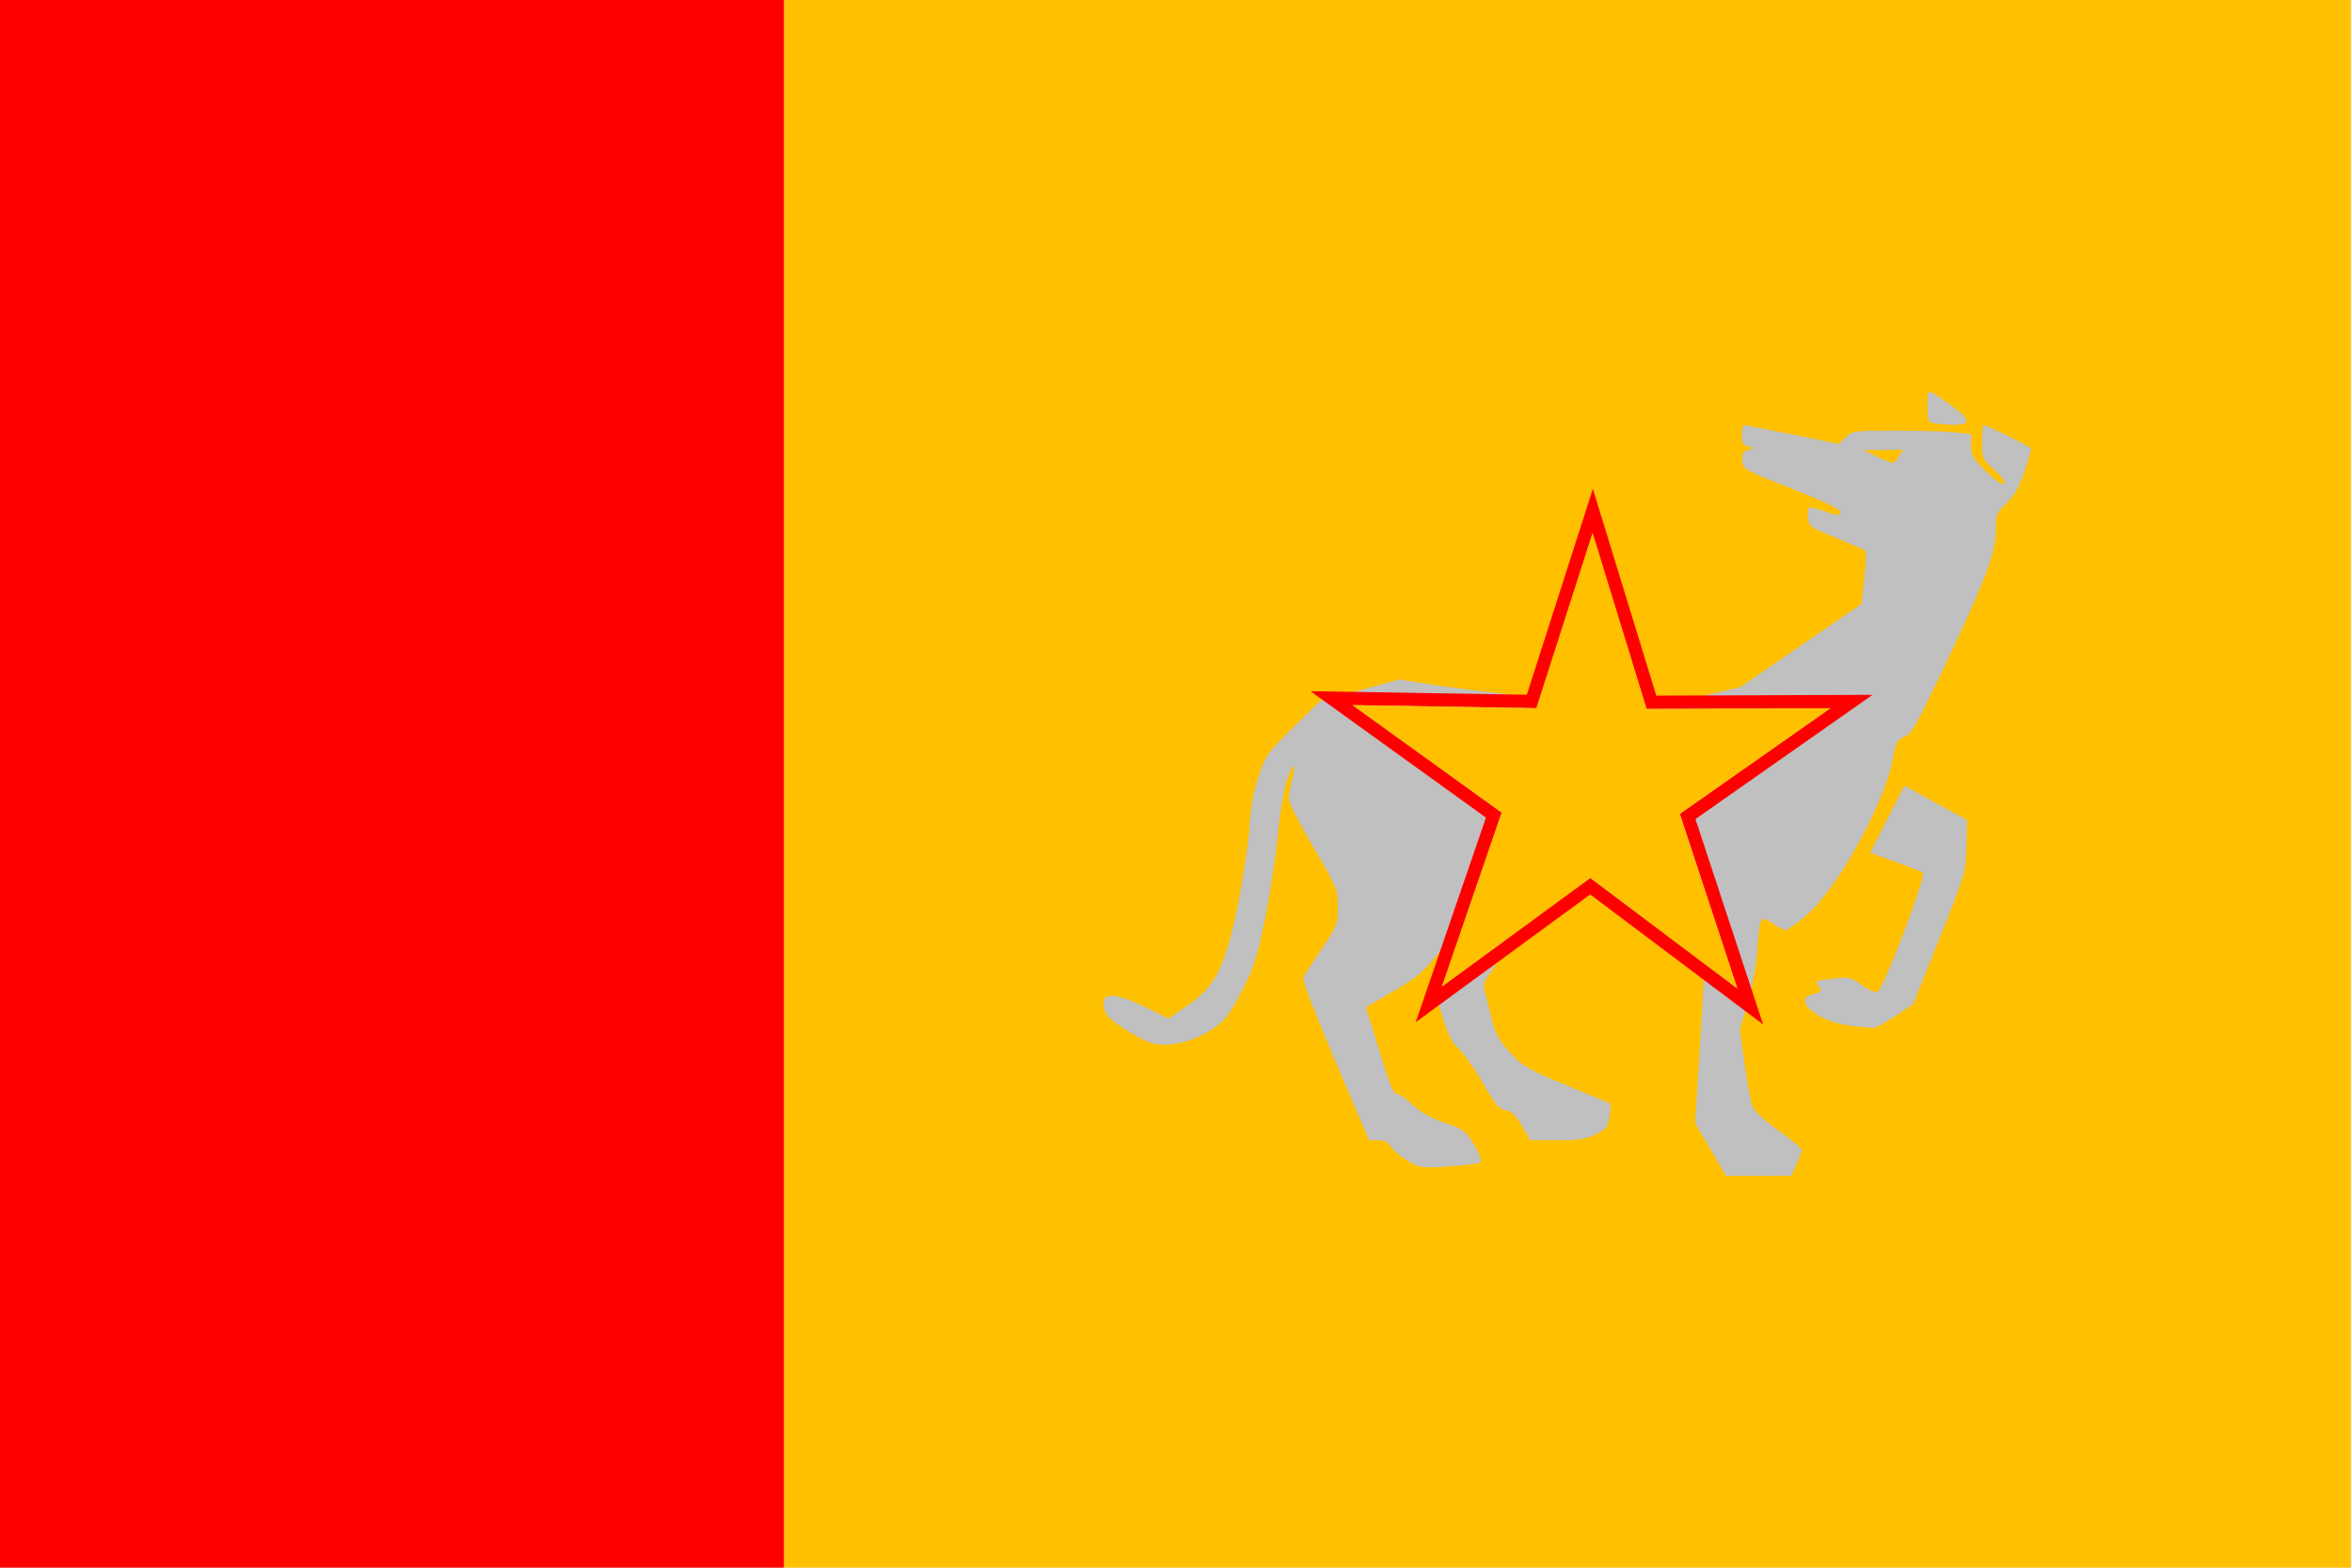
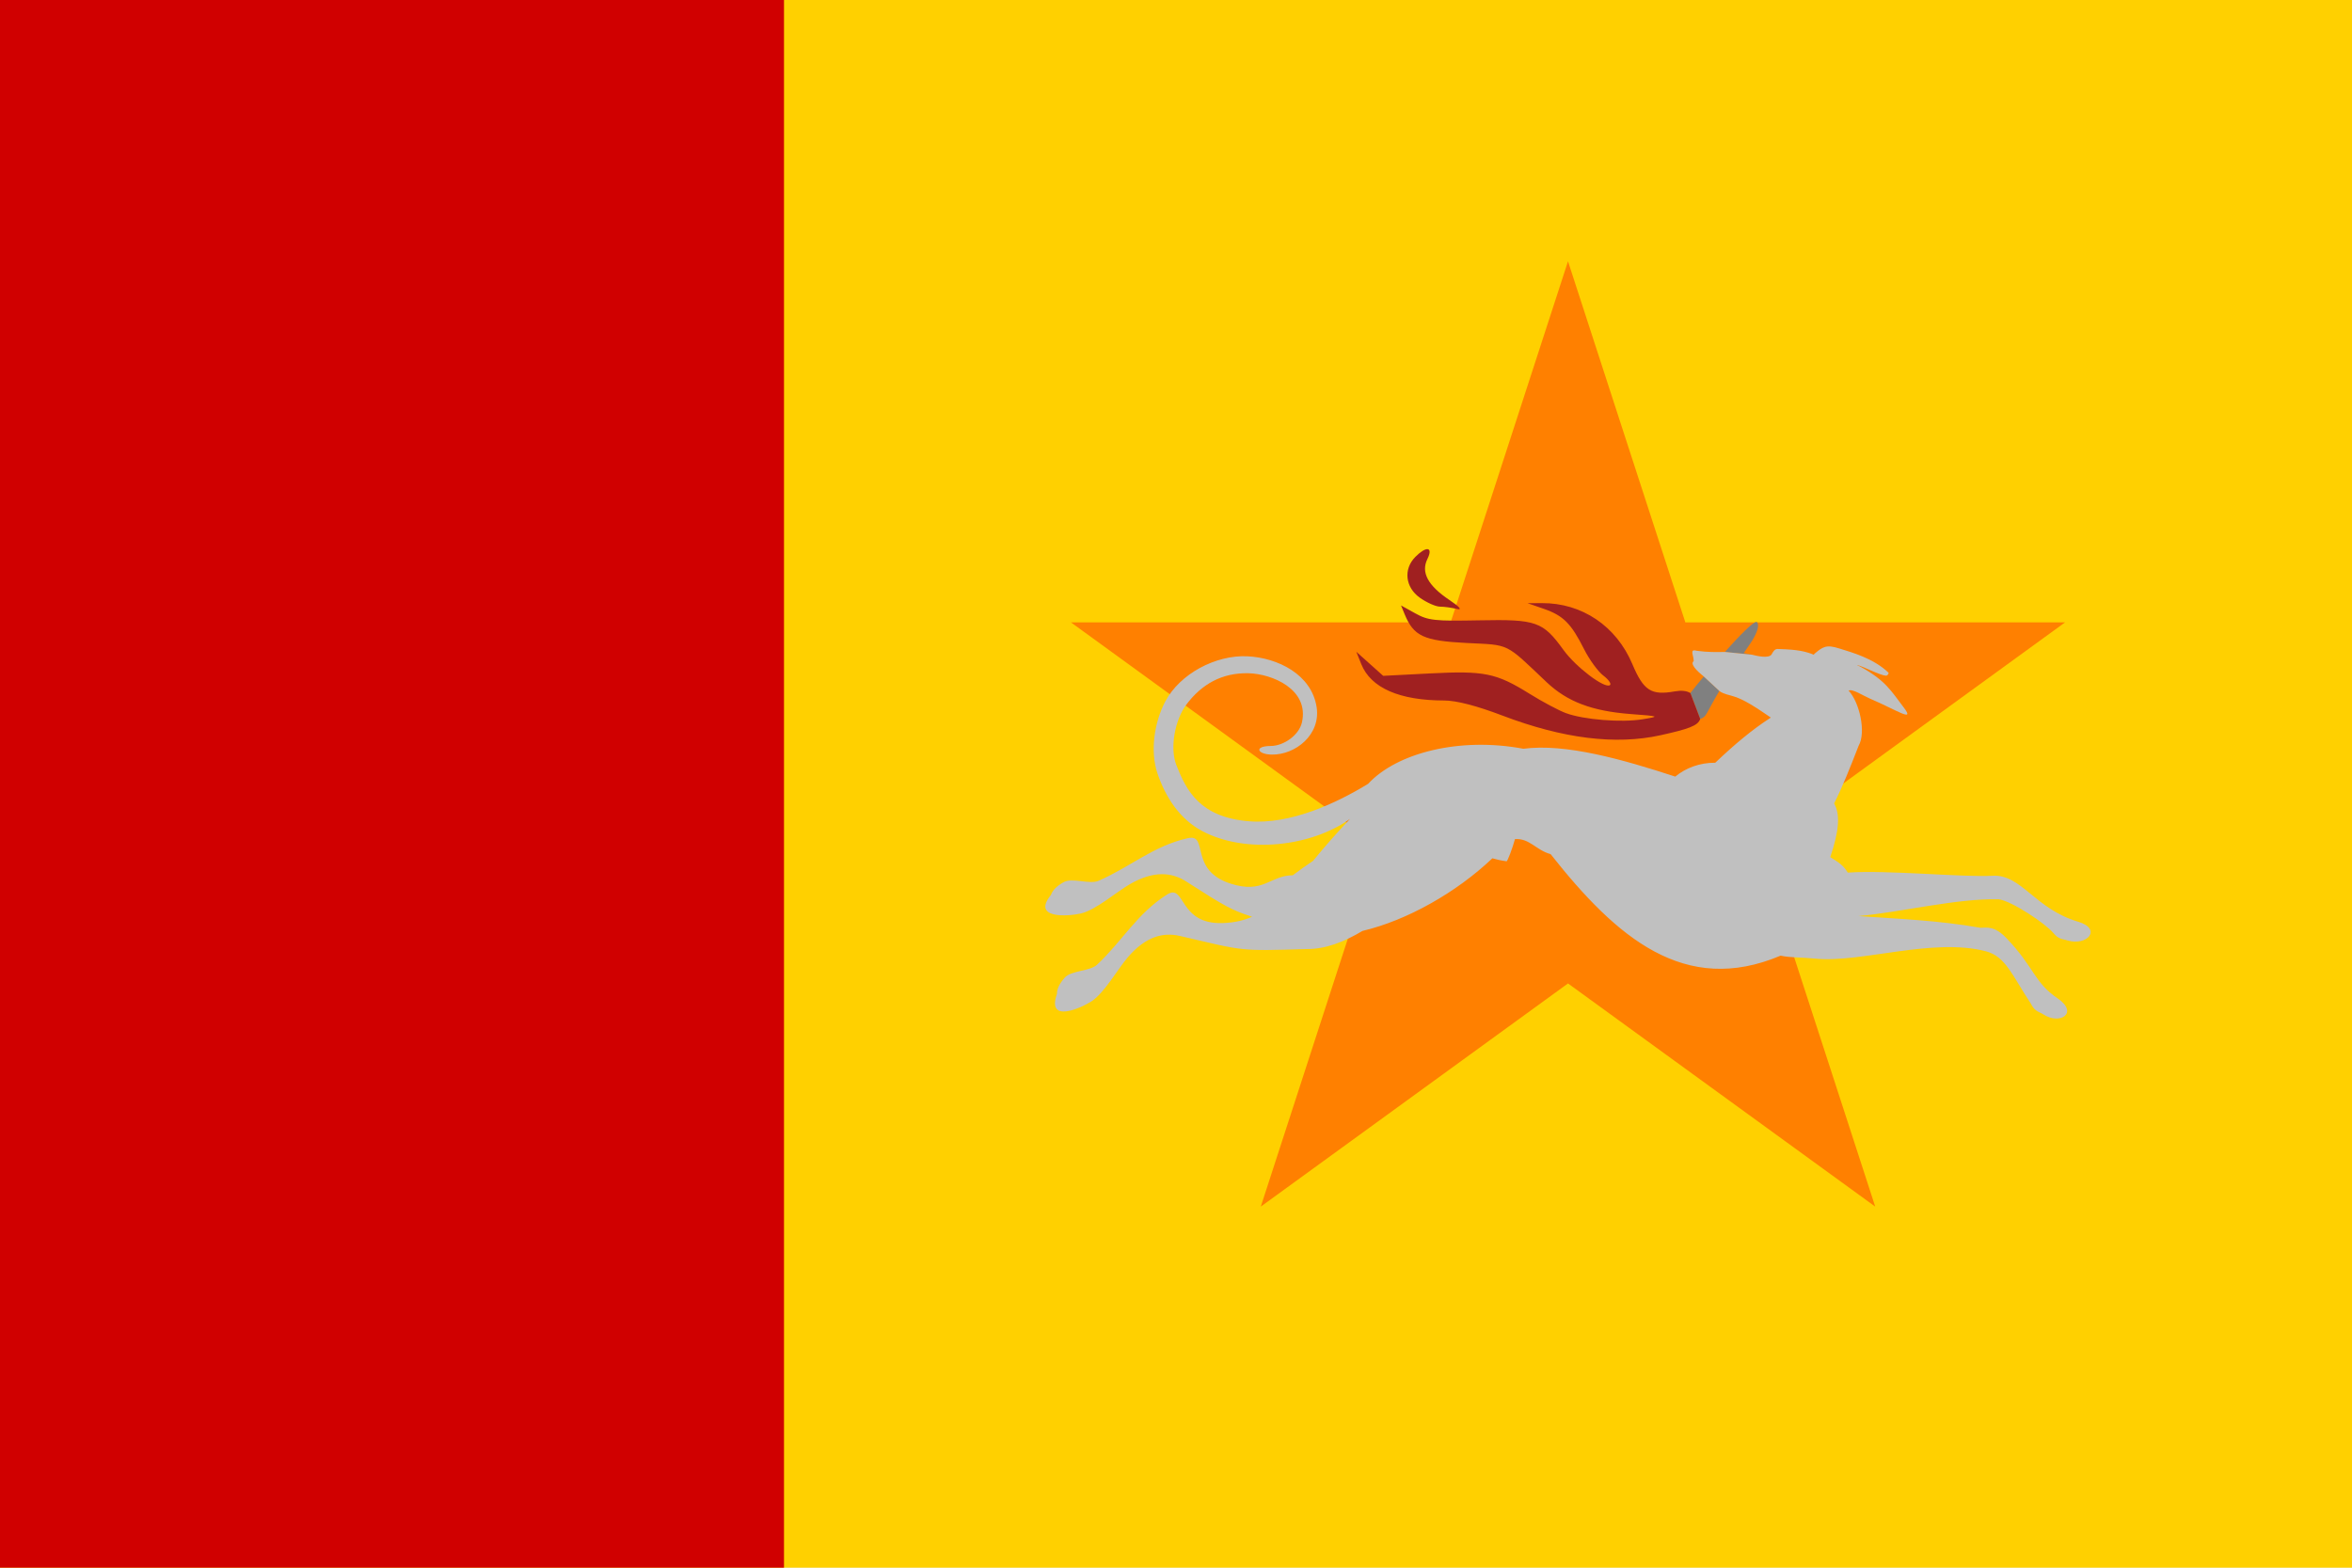
- <svg xmlns="http://www.w3.org/2000/svg" xml:space="preserve" width="3072" height="2048" viewBox="0 0 812.8 541.867">
-   <path fill="#ffc000" d="M270.933 0v541.867h541.46V0Z" paint-order="stroke markers fill" />
-   <path fill="red" d="M0 0v541.867h270.933V0Z" paint-order="stroke markers fill" />
-   <path fill="silver" d="m591.136 397.278-5.341-9.123 1.97-31.942c2.177-35.323 2.064-36.758-2.707-34.29-2.55 1.318-3.366 1.106-17.181-4.477-13.584-5.488-15.372-6.519-28.177-16.238-15.978-12.128-24.718-18.372-25.734-18.386-.4-.006-.478.975-.176 2.18.303 1.205-.521 8.203-1.83 15.551l-2.381 13.362-9.254 11.55c-8.767 10.941-9.757 11.843-18.802 17.137l-9.547 5.588 1.25 3.869c.688 2.128 2.778 8.857 4.645 14.954 2.346 7.664 3.827 11.085 4.797 11.085.772 0 3.263 1.713 5.534 3.807 2.82 2.599 6.33 4.555 11.064 6.166 6.567 2.234 7.103 2.637 10.109 7.595 1.766 2.913 2.812 5.589 2.358 6.03-.448.437-5.318 1.092-10.82 1.455-9.715.64-10.132.586-14.307-1.861-2.366-1.387-4.984-3.563-5.819-4.837-1.096-1.672-2.37-2.316-4.58-2.316h-3.063L461.48 366.84c-6.509-15.231-11.417-27.942-11.104-28.757.308-.803 3.124-5.273 6.258-9.933 5.53-8.225 5.697-8.655 5.697-14.675 0-6.106-.131-6.425-8.49-20.707-4.67-7.979-8.492-15.418-8.492-16.531 0-1.114.469-3.886 1.041-6.16 1.761-6.994.345-6.989-1.769.006-1.096 3.627-2.482 12.113-3.081 18.859-.6 6.745-2.513 19.34-4.252 27.988-2.74 13.616-3.795 16.982-7.877 25.117-3.34 6.656-5.76 10.202-8.303 12.172-5.404 4.183-12.64 6.896-18.388 6.892-4.297-.003-6.085-.645-12.502-4.482-5.387-3.222-7.728-5.214-8.344-7.103-2.151-6.597 2.506-7.076 13.894-1.428l7.996 3.965 6.597-4.507c9.749-6.661 12.936-13.018 17.38-34.66 1.852-9.024 3.657-21.06 4.01-26.745.464-7.475 1.357-12.44 3.222-17.925 2.45-7.21 3.041-8.042 11.862-16.71l9.284-9.122 13.72-3.782 13.72-3.781 11.32 1.828c6.227 1.006 25.453 3.304 42.725 5.107l31.404 3.278 16.24-3.78 16.24-3.781 8.962-6.185c4.93-3.402 14.328-9.867 20.885-14.366l11.923-8.18 1.013-8.922c.558-4.906.804-9.131.547-9.388-.257-.256-4.804-2.254-10.106-4.439-9.522-3.924-9.642-4.014-9.931-7.359-.332-3.833-.066-3.929 5.481-1.971 4.939 1.742 5.66 1.758 5.66.127 0-.793-6.445-3.83-16.745-7.891-16.455-6.488-16.751-6.654-17.042-9.57-.236-2.358.137-3.127 1.817-3.748l2.114-.782-2.054-.537c-1.628-.425-2.053-1.238-2.053-3.927 0-1.865.35-3.39.776-3.39.427 0 7.962 1.454 16.746 3.23l15.97 3.231 2.41-2.287c2.339-2.22 2.846-2.287 17.08-2.287 8.068 0 17.278.272 20.468.606l5.799.606v3.907c0 3.478.56 4.461 5.096 8.941 3.129 3.09 5.533 4.764 6.225 4.336.76-.469-.29-1.998-3.21-4.68-4.254-3.905-4.338-4.094-4.338-9.793 0-3.195.205-5.81.455-5.81 1.313 0 16.527 7.54 16.527 8.19 0 .422-1.07 3.98-2.379 7.91-1.77 5.317-3.338 8.08-6.132 10.807-3.517 3.435-3.753 4.008-3.753 9.099 0 8.034-3.049 16.3-16.517 44.791-10.727 22.69-12.437 25.753-15.012 26.888-2.623 1.156-3.019 1.905-4.054 7.68-2.75 15.328-19.546 45.571-30.18 54.341-3.221 2.656-6.321 4.829-6.89 4.829-.57 0-2.596-1.06-4.503-2.356-4.262-2.897-4.392-2.664-5.242 9.432-.337 4.801-1.775 12.593-3.309 17.933l-2.712 9.442 1.62 11.785c.89 6.482 2.12 13.059 2.733 14.615.728 1.849 3.88 4.795 9.082 8.491 4.382 3.114 7.966 6.086 7.963 6.604 0 .52-.824 2.748-1.825 4.953l-1.82 4.01h-22.555zm64.984-239.472 1.545-2.358-6.861.078-6.862.079 4.717 2.222c5.918 2.788 5.62 2.789 7.46-.021zM525.973 389.17c-2.201-3.785-3.513-5.045-5.635-5.413-2.338-.405-3.574-1.883-7.98-9.542-2.868-4.985-6.593-10.29-8.28-11.788-2.446-2.174-3.65-4.656-5.954-12.279l-2.89-9.554 10.373-14.517 10.372-14.517 1.106-10.364c.608-5.7 1.25-10.518 1.426-10.705.177-.187 4.187 2.11 8.913 5.107l8.593 5.447-4.2 4.328c-3.174 3.271-5.401 7.151-9.128 15.902-2.71 6.366-6.157 13.12-7.659 15.009-1.5 1.889-2.528 4.11-2.282 4.935.245.826 1.164 4.473 2.042 8.105 2.005 8.3 3.036 10.29 8.091 15.614 3.497 3.683 6.151 5.143 18.698 10.283 8.043 3.295 14.762 6.101 14.93 6.235.169.134.024 2.127-.32 4.43-.57 3.792-1.021 4.375-4.814 6.218-3.419 1.661-5.866 2.03-13.359 2.017l-9.173-.016-2.87-4.934zm113.724-34.608c-11.052-1.077-20.906-9.208-13.209-10.898 3.058-.672 3.447-1.365 1.73-3.083-1.361-1.36-.33-1.753 6.417-2.44 4.311-.44 5.271-.182 8.71 2.347 2.356 1.732 4.516 2.633 5.533 2.306 1.922-.617 16.88-40.008 15.623-41.141-.41-.37-4.674-2.06-9.474-3.754s-8.718-3.128-8.708-3.187c.01-.059 2.67-5.288 5.912-11.621l5.894-11.515 10.834 5.955 10.833 5.954-.206 9.022c-.206 9.02-.209 9.03-9.319 31.802l-9.113 22.78-6.237 4.183c-3.43 2.302-6.88 4.118-7.663 4.036-.784-.081-4.185-.417-7.557-.746zm28.538-208.27c-1.919-.37-2.122-.95-2.122-6.05 0-6.361-.648-6.359 8.253-.033 6.86 4.877 6.97 6.814.372 6.62-2.409-.07-5.335-.312-6.503-.537z" />
-   <path fill="red" d="m550.46 168.972-4.458 13.901-18.364 57.267-74.758-1.231 60.633 43.694-24.273 70.718 60.293-44.16 59.757 44.937-23.37-70.988 61.205-42.947-74.735.29zm-.098 15.3 18.646 60.773 63.537-.245-52.037 36.513 19.867 60.351-50.806-38.207-51.259 37.545 20.637-60.127-51.546-37.148 63.56 1.047z" color="#000" paint-order="markers stroke fill" />
-   <path fill="#ffc000" d="m926.364 315.042-27.42 85.508-89.828-1.48 72.85 52.5-29.166 84.976 72.442-53.061 71.803 53.997-28.077-85.293 73.543-51.603-89.795.346z" color="#000" paint-order="markers stroke fill" style="-inkscape-stroke:none" transform="translate(-105.11 -38.645) scale(.70758)" />
+ <svg xmlns="http://www.w3.org/2000/svg" xml:space="preserve" id="svg1" width="4608" height="3072" version="1.1" viewBox="0 0 1219.2 812.8">
+   <defs id="defs1">
+     <style id="style1">.cls-1{fill:#0283c0}.cls-2{fill:#fff}.cls-3{fill:#ef483f}</style>
+   </defs>
+   <path id="rect1-1" d="M 0,0 V 812.8 H 1219.2 V 0 Z" style="fill:#ffd000;fill-opacity:1;fill-rule:evenodd;stroke:none;stroke-width:8.467;stroke-linecap:round;stroke-linejoin:round" />
+   <path id="path3" d="M 3072 512 L 2842.098 1219.566 L 2098.117 1219.566 L 2700.01 1656.867 L 2470.108 2364.434 L 3072 1927.133 L 3673.893 2364.434 L 3443.99 1656.865 L 4045.881 1219.566 L 3301.902 1219.566 L 3072 512 z" style="fill:#ff8000;fill-opacity:1;stroke-width:384;stroke-miterlimit:128" transform="scale(0.2645833)" />
+   <path id="rect2" d="M 0,0 V 812.8 H 406.4 V 0 Z" style="fill:#d00000;fill-opacity:1;stroke-width:1;stroke-linecap:round;stroke-linejoin:round;stroke-miterlimit:128" />
+   <path id="_72731584-7" d="m 910.521,322.452 c -1.744,-0.173 -8.877,7.132 -16.401,15.573 l 13.907,1.399 c -1.46,-0.359 -2.823,-0.624 -4.124,-0.826 1.141,-1.679 2.28,-3.355 3.569,-5.214 0,0 5.601,-8.077 3.325,-10.796 -0.067,-0.08 -0.159,-0.125 -0.276,-0.136 z m -27.342,28.273 c -2.811,3.374 -5.253,6.394 -6.949,8.585 l 5.091,13.444 c 3.509,-1.27 2.568,-2.125 9.947,-14.523 z" style="fill:gray;fill-opacity:1;fill-rule:evenodd;stroke:none;stroke-width:.265;stroke-miterlimit:4;stroke-dasharray:none" />
+   <path id="path10" d="m 739.891,284.712 c -1.277,-0.031 -3.507,1.283 -6.228,4.026 -6.296,6.345 -5.231,15.822 2.382,21.196 3.58,2.527 8.256,4.595 10.391,4.595 2.135,0 6.068,0.534 8.74,1.187 2.977,0.728 1.515,-1.047 -3.774,-4.583 -11.202,-7.488 -14.913,-14.345 -11.5,-21.254 1.663,-3.368 1.438,-5.131 -0.01,-5.166 z m 59.345,27.987 -7.379,0.042 8.491,2.955 c 10.031,3.491 14.078,7.557 20.796,20.898 2.742,5.444 7.24,11.607 9.995,13.695 2.756,2.088 4.281,4.311 3.39,4.94 -2.743,1.936 -17.635,-9.35 -24.068,-18.239 -10.689,-14.77 -14.019,-15.944 -43.58,-15.364 -23.187,0.455 -26.563,0.089 -33.224,-3.609 l -7.413,-4.117 1.863,4.526 c 4.701,11.412 9.854,13.814 32.042,14.937 22.839,1.156 19.699,-0.38 41.55,20.309 10.742,10.17 23.577,15.032 43.697,16.55 14.976,1.13 15.15,1.206 6.132,2.687 -10.997,1.805 -30.4,0.266 -39.746,-3.153 -3.666,-1.341 -12.19,-5.875 -18.942,-10.075 -17.293,-10.756 -23.378,-11.995 -51.67,-10.529 l -24.167,1.252 -6.967,-6.239 -6.966,-6.239 2.561,6.383 c 4.948,12.333 19.773,18.853 42.928,18.877 6.363,0.008 16.845,2.715 30.219,7.807 31.437,11.969 58.744,15.361 82.033,10.189 14.361,-3.189 19.431,-4.9 20.51,-8.428 l -5.091,-13.444 c -2.042,-1.205 -4.704,-1.448 -8.154,-0.837 -12.168,2.156 -16.109,-0.389 -21.913,-14.145 -8.335,-19.755 -26.131,-31.75 -46.925,-31.63 z" style="fill:#a02020;fill-opacity:1;fill-rule:evenodd;stroke:none;stroke-width:.265;stroke-miterlimit:4;stroke-dasharray:none" />
+   <path id="path7" d="m 894.119,338.024 c -4.291,0.04 -8.683,0.215 -14.602,-0.613 -4.067,-1.18 -1.419,2.703 -1.569,5.361 -1.947,1.429 1.458,4.93 5.231,7.951 l 8.089,7.507 c 0.757,0.714 2.463,1.527 6.342,2.502 6.21,1.56 13.482,6.656 20.329,11.308 -9.854,6.365 -18.829,13.936 -28.807,23.415 -7.991,-0.058 -15.291,2.672 -20.724,7.185 -27.31,-8.923 -56.798,-17.308 -78.727,-14.434 -33.103,-6.209 -65.633,2.146 -80.486,18.173 -16.427,10.077 -40.329,21.22 -61.856,19.424 -25.404,-2.12 -32.35,-15.89 -37.539,-29.084 -3.559,-9.054 -0.661,-23.667 5.181,-31.435 7.877,-10.472 18.375,-16.573 32.245,-16.224 12.136,0.304 31.518,8.282 27.664,25.458 -1.486,6.625 -9.404,12.204 -16.168,12.248 -8.932,0.055 -6.961,4.345 0.485,4.466 12.315,0.203 25.465,-10.331 23.302,-24.533 -2.592,-17.014 -20.151,-25.701 -35.964,-26.433 -16.305,-0.758 -34.913,8.998 -42.542,23.492 -5.631,10.693 -7.914,25.708 -4.037,37.163 4.26,12.586 11.666,23.891 23.399,30.053 22.753,11.95 56.532,7.881 76.42,-6.395 -6.788,7.224 -13.148,14.385 -19.097,21.709 -3.589,2.404 -7.103,4.899 -10.543,7.51 -12.039,0.143 -15.104,9.8 -32.192,4.357 -21.983,-7 -11.131,-26.079 -22.22,-23.589 -17.922,4.024 -29.849,14.939 -46.262,22.085 -4.686,2.042 -13.612,-1.768 -18.081,0.715 -3.604,2.005 -5.821,4.226 -6.588,6.589 -10.121,12.493 8.641,11.216 15.509,9.654 7.668,-1.748 18.626,-11.325 25.458,-15.235 12.317,-7.049 21.591,-6.186 29.152,-1.329 19.784,12.704 23.481,14.841 34.108,18.24 -3.858,1.76 -8.579,3.071 -15.294,3.299 -23.049,0.781 -19.179,-20.842 -28.801,-14.772 -15.549,9.808 -23.15,24.1 -36.236,36.345 -3.737,3.497 -13.418,2.903 -16.802,6.746 -2.729,3.098 -4.076,5.936 -4.013,8.421 -5.376,15.171 11.881,7.67 17.833,3.889 6.643,-4.223 13.778,-16.925 18.915,-22.905 9.257,-10.778 18.285,-13.077 27.03,-11.04 33.874,7.892 30.161,7.84 65.712,6.79 9.654,0.103 19.498,-3.757 28.883,-9.398 23.206,-5.47 48.843,-20.058 67.341,-37.659 1.997,0.58 4.29,1.135 7.276,1.536 0.441,0.654 3.393,-7.566 4.441,-11.491 7.646,-0.495 10.902,5.741 18.474,7.79 34.215,43.395 69.505,73.642 119.212,52.644 4.998,1.089 9.822,0.756 18.137,1.565 23.587,2.298 60.93,-11.07 88.367,-3.801 10.244,2.715 13.598,12.589 23.24,27.145 2.086,4.203 4.283,4.125 6.316,5.466 8.815,5.814 18.643,-0.709 7.537,-8.24 -12.255,-8.313 -11.976,-15.993 -26.424,-31.109 v -0.003 c -6.295,-6.585 -10.039,-5.517 -13.683,-5.495 -21.672,-3.868 -43.422,-4.62 -63.03,-6.053 22.579,-2.081 50.959,-9.253 72.659,-8.692 6.753,0.899 24.288,12.626 28.247,17.451 2.968,3.622 5.097,3.054 7.38,3.9 10.25,2.995 18.073,-6.009 5.496,-9.729 -22.573,-6.678 -29.366,-24.695 -44.353,-23.832 -15.219,0.878 -54.365,-3.059 -75.07,-1.63 -2.362,-3.918 -4.709,-5.276 -9.073,-8.032 4.717,-13.913 5.189,-22.242 2.004,-27.834 4.106,-8.106 8.039,-17.877 12.701,-29.91 4.009,-6.969 0.431,-22.626 -5.19,-28.561 1.868,-1.171 7.532,2.616 11.089,4.136 13.952,5.96 23.558,12.593 17.521,4.626 -6.752,-8.91 -9.491,-13.95 -22.138,-20.994 -0.665,-0.371 -1.341,-0.688 -2.027,-0.961 l 0.203,-0.064 c 2.986,0.743 11.661,5.324 14.732,5.502 0.677,0.04 1.707,-1.177 1.214,-1.645 -7.846,-7.447 -18.851,-10.395 -25.398,-12.469 -6.83,-2.166 -8.577,-0.94 -13.175,2.994 l 0.088,0.305 c -4.548,-1.882 -8.844,-2.713 -17.617,-2.995 -1.86,-0.059 -2.719,-0.486 -4.478,2.876 -1.662,2.103 -7.563,0.685 -10.246,0.025 z" style="fill:silver;fill-opacity:1;fill-rule:evenodd;stroke:none;stroke-width:.265;stroke-miterlimit:4;stroke-dasharray:none" />
</svg>
